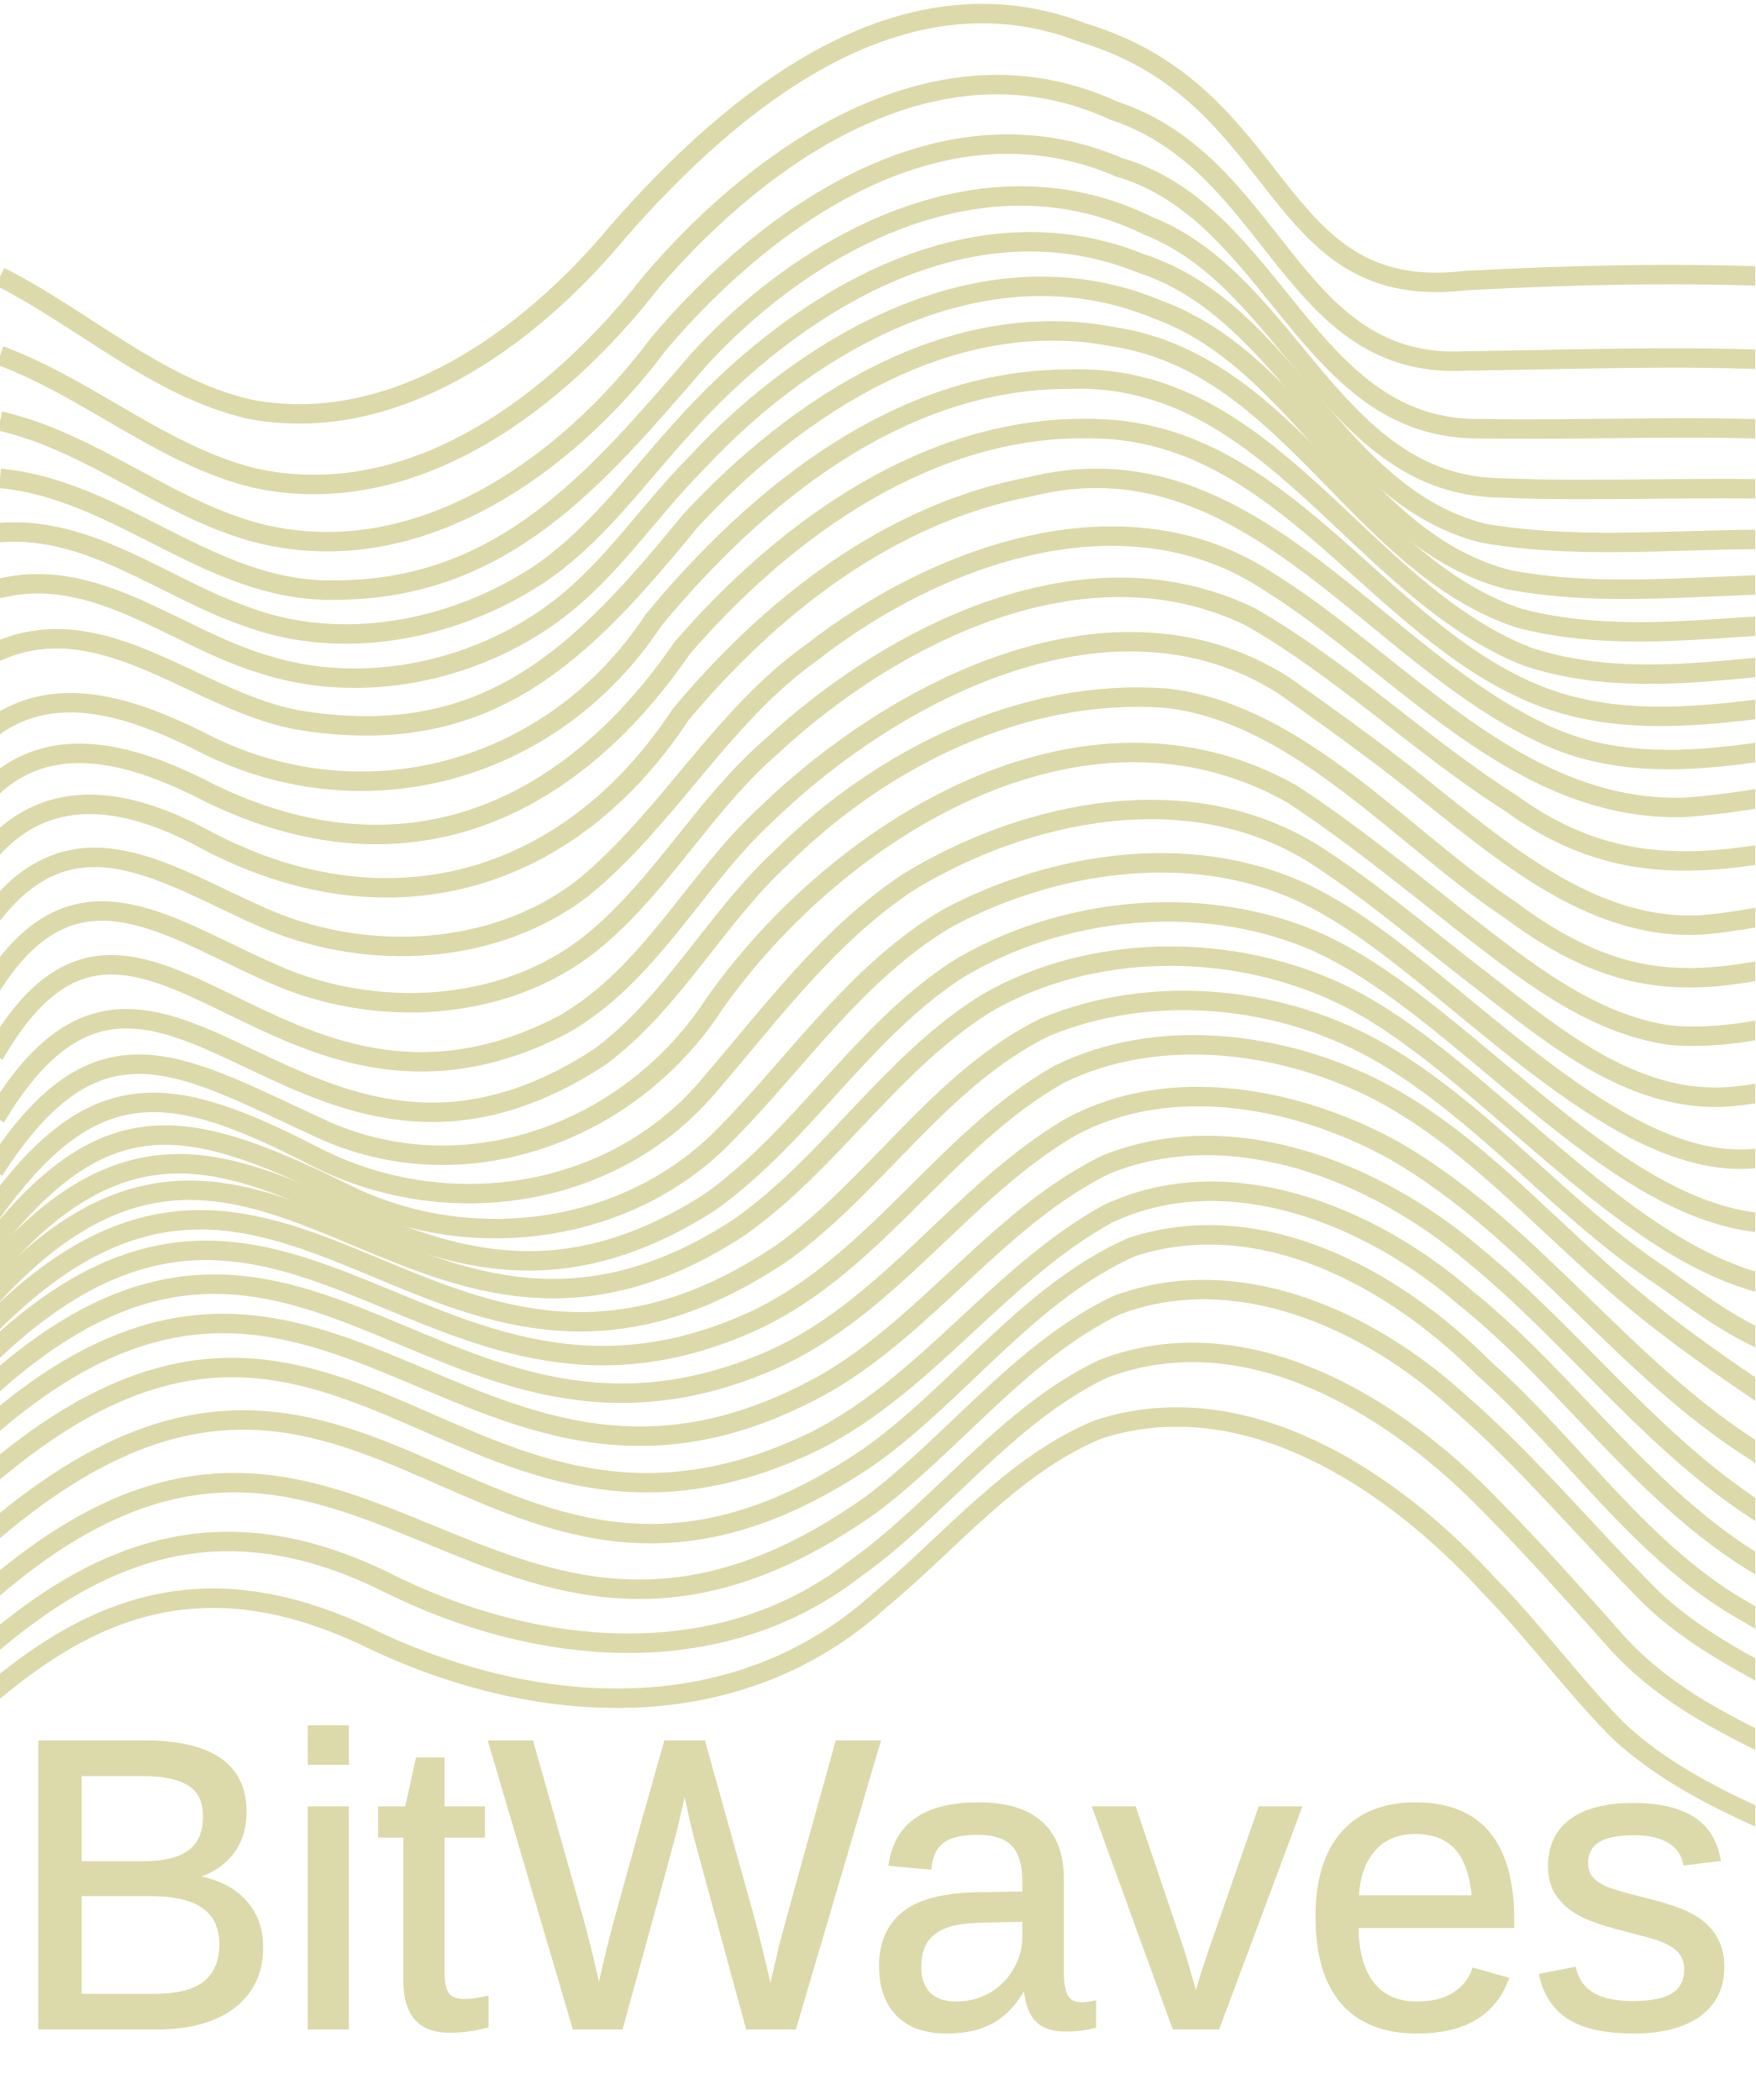
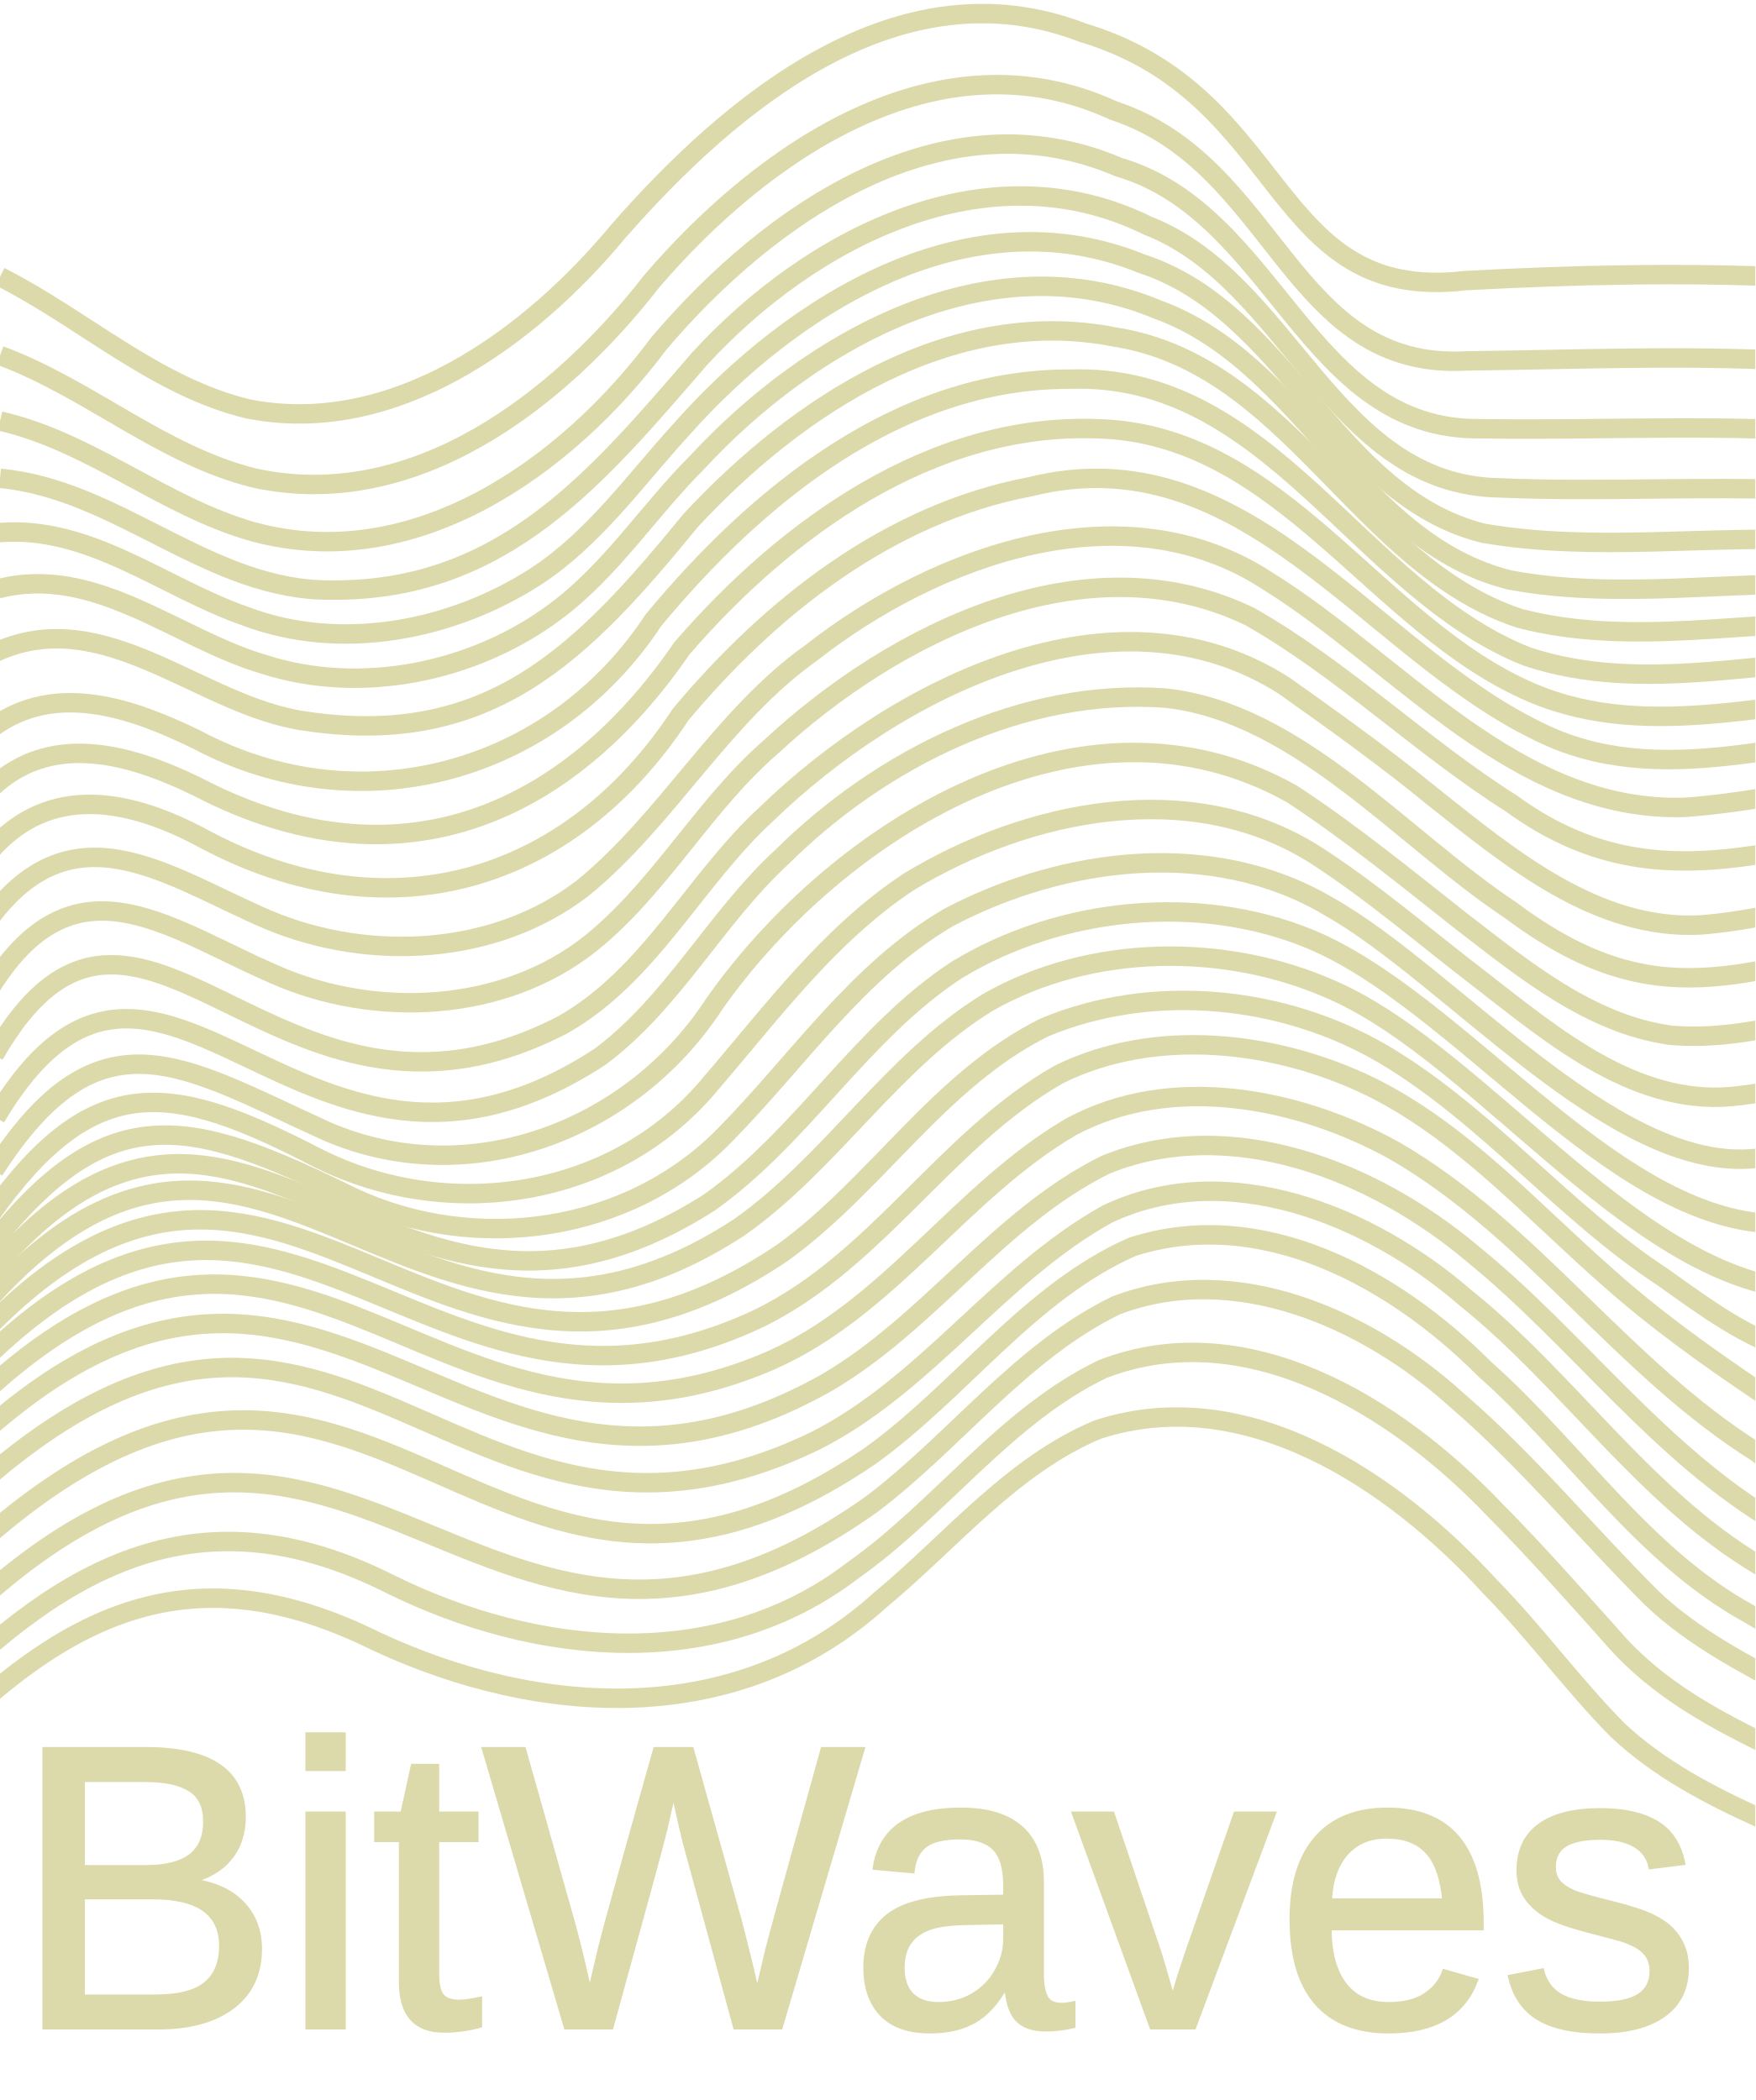
<svg xmlns="http://www.w3.org/2000/svg" width="361" height="432" viewBox="0 8 361 432">
  <defs>
    <clipPath id="clip-path">
      <rect id="Rectangle_1" data-name="Rectangle 1" width="361" height="432" transform="translate(17.596)" fill="none" />
    </clipPath>
  </defs>
  <g id="Group_2" data-name="Group 2" transform="translate(-17.596)">
    <g id="Group_1" data-name="Group 1" clip-path="url(#clip-path)">
-       <text x="19" y="425" font-family="Arial" font-size="85" fill="#dcdaab" stroke="#dcdaab">BitWaves</text>
+       <text x="20" y="425" font-family="Arial" font-size="83" fill="#dcdaab" stroke="#dcdaab">BitWaves</text>
      <path id="Path_1" data-name="Path 1" d="M17.6,64.92c17.206,8.7,31.975,22.6,50.98,27.19,29.957,5.932,58-14.609,76.17-36.51,23.4-26.764,57.907-55.459,95.56-40.869,42.449,12.731,38.21,55.749,78.619,51,22.411-1.208,44.455-1.717,67.211-.691" fill="none" stroke="#dcdaab" stroke-miterlimit="10" stroke-width="4" />
      <path id="Path_2" data-name="Path 2" d="M17.6,81.13c18.252,6.754,33.258,20.486,52.27,25.2,32.84,7.2,62.7-15.936,81.729-40.43,23-26.844,59.076-51.76,95.122-35.118,33.454,11.032,36.168,53.631,72.618,51.459,22.042-.259,43.728-1.187,66.081-.051" fill="none" stroke="#dcdaab" stroke-miterlimit="10" stroke-width="4" />
      <path id="Path_3" data-name="Path 3" d="M17.6,94.61c18.755,4.3,33.719,17.624,52.1,22.79,33.093,9.007,64.493-13.348,83.409-38.751,22.753-26.81,58.522-51.7,94.6-36.258,32.32,9.467,38.635,54.333,74.418,53.8,21.5.37,42.661-.748,64.461.319" fill="none" stroke="#dcdaab" stroke-miterlimit="10" stroke-width="4" />
      <path id="Path_4" data-name="Path 4" d="M17.6,106.4c24.422,2.26,43.126,23.209,68.15,22.99,35.451.278,54.66-23.243,75.739-47.6,22.882-24.948,59.187-43.679,92.242-27.328,29.157,11.381,37.872,53.334,72.279,53.9,21.028.92,41.737-.458,63.07.5" fill="none" stroke="#dcdaab" stroke-miterlimit="10" stroke-width="4" />
      <path id="Path_5" data-name="Path 5" d="M17.436,117.56c18.651-1.517,33.832,11.369,50.62,17.2,19.6,7.42,42.452,3,59.74-8.17,11.931-7.765,20.382-19.776,29.81-30.11,23.122-26.142,59.372-48.652,94.79-34.239,29.889,9.737,39.557,47.689,70.2,55.44,23.075,4,46.684.252,70.211,1.559" fill="none" stroke="#dcdaab" stroke-miterlimit="10" stroke-width="4" />
      <path id="Path_6" data-name="Path 6" d="M17.166,129.14c19.887-5.183,36.561,10.183,54.65,15.51,20.043,6.464,43.317,1.647,60.05-10.88,11.389-8.463,19.18-20.745,29.08-30.63,23.494-25.378,60.16-45.923,94.79-31.439,29.673,10.81,41.115,47.86,72.36,55.609,22.738,4.24,45.834-.046,69.04.98" fill="none" stroke="#dcdaab" stroke-miterlimit="10" stroke-width="4" />
      <path id="Path_7" data-name="Path 7" d="M16.706,142.16c22.411-10.235,42,11.087,63.57,14.17,38.218,5.769,57.28-14.269,79.349-41.241,22-23.739,53.559-44.4,87.261-37.759,36.009,5.661,50.082,46.9,83.2,57.861,23.318,6.1,47.673.168,71.63.879" fill="none" stroke="#dcdaab" stroke-miterlimit="10" stroke-width="4" />
      <path id="Path_8" data-name="Path 8" d="M16.026,157.69c13.064-9.622,29.039-3.9,42.13,2.511,33.493,17.77,73.116,6.85,93.819-24.6,21.256-25.7,50.572-49.674,85.531-49.6,41.261-1.5,59.524,43.37,94.129,57.051,23.97,8.015,49.493.246,74.3.459" fill="none" stroke="#dcdaab" stroke-miterlimit="10" stroke-width="4" />
      <path id="Path_9" data-name="Path 9" d="M15.6,170.34c13.259-12.925,31.3-6.387,45.57,1.011,39.2,18.87,73.178,4.279,96.7-30.013,21.359-24.7,51.341-46.379,85.361-45.138,38.031.933,57.16,40.658,89.6,54.38,24.565,10.358,51.267.751,76.96.29" fill="none" stroke="#dcdaab" stroke-miterlimit="10" stroke-width="4" />
      <path id="Path_10" data-name="Path 10" d="M15.366,183.33c12.537-14.671,29.509-10.752,44.52-2.578,37.28,19.76,74.7,9.255,97.689-25.764,18.607-22.233,42.864-41.357,71.921-46.868,43.881-10.95,69.419,33.335,104.24,50.211,24.947,12.689,52.775,1.257,79.1-.121" fill="none" stroke="#dcdaab" stroke-miterlimit="10" stroke-width="4" />
      <path id="Path_11" data-name="Path 11" d="M15.446,196.94c17.446-23.435,36.69-8.55,57.32.281,20.679,8.674,46.612,7.436,64.72-6.551,17.513-14.3,28.461-35.255,47.071-48.459,25.592-20.024,64.239-34.063,93.859-14.621,27.224,16.947,51.076,47.64,85.8,46.491,16.872-1.228,33.219-5.737,50.19-7.741" fill="none" stroke="#dcdaab" stroke-miterlimit="10" stroke-width="4" />
      <path id="Path_12" data-name="Path 12" d="M15.786,210.9c17.826-28.291,37.4-11,60.34-1.568,20.916,8.368,47.08,6.515,64.56-8.6,13.393-11.469,22.176-27.569,35.481-39.1,25.283-23.5,64.725-43.163,98.519-26.771,19.074,10.843,35.265,26.743,53.75,38.431,28.621,20.884,54.174,8.722,85.46,3.88" fill="none" stroke="#dcdaab" stroke-miterlimit="10" stroke-width="4" />
      <path id="Path_13" data-name="Path 13" d="M16.386,225c29.783-51.818,57.5,24.77,117-6.211,17.92-10.174,27.1-29.831,41.89-43.369,26.588-25.764,71.521-48.73,106.49-26.321,10.133,7.192,21,14.968,30.64,22.9,15.842,12.544,33.665,27.464,55.09,26.27,14.789-1.2,28.93-5.97,43.71-8.29" fill="none" stroke="#dcdaab" stroke-miterlimit="10" stroke-width="4" />
      <path id="Path_14" data-name="Path 14" d="M16.7,237.87C50.678,180.99,79.111,266,141.046,225.36c14.944-11.129,23.766-28.529,37.31-41.02,20.5-20.338,49.689-34.906,79.04-32.721,27.246,3.014,48.72,28.956,70.851,43.6,30.1,22.568,47.594,12.389,80.639,6.121" fill="none" stroke="#dcdaab" stroke-miterlimit="10" stroke-width="4" />
      <path id="Path_15" data-name="Path 15" d="M16.356,248.78c21.749-33.906,38.6-21.6,68.37-8.088,29.244,12.7,62.836-.054,79.819-26.234,25.372-35.981,75.86-67.368,118.8-43.1,12.047,7.885,23.571,17.312,34.889,26.23,12.822,9.867,26.434,21.094,42.95,23.38,16.3,1.42,31.9-5.027,47.92-7.68" fill="none" stroke="#dcdaab" stroke-miterlimit="10" stroke-width="4" />
      <path id="Path_16" data-name="Path 16" d="M15.486,258.07c21.353-30.169,37.251-27.491,67.34-11.919,26.965,13.61,61.492,8.408,81.05-15.382,12.693-14.767,24.342-30.622,40.7-41.409,24.468-14.827,57.754-21.624,83.29-5.66,11.8,7.571,22.722,17,33.85,25.55,15.545,12.03,32.978,27.047,54.01,24.1,11.913-1.477,23.779-5.269,35.61-7.63" fill="none" stroke="#dcdaab" stroke-miterlimit="10" stroke-width="4" />
      <path id="Path_17" data-name="Path 17" d="M14.236,266.13c25.16-33.017,42.117-28.432,75.81-11.869,25.314,11.837,57.07,7.439,76.79-12.922,14.966-15.222,27.169-33.672,45.85-44.6,23.7-12.5,54.435-16.4,78.27-2.22,24.778,13.931,57.861,53.985,86.76,51.871,12.614-.947,25.018-4.983,37.43-7.611" fill="none" stroke="#dcdaab" stroke-miterlimit="10" stroke-width="4" />
      <path id="Path_18" data-name="Path 18" d="M12.746,273.32c54-68.571,82.7,25.688,150.84-18.021,19.077-13.578,31.2-34.995,50.86-47.819,21.17-12.835,49.514-15.792,72.54-6.321,30.326,12.542,61.072,56.5,94.15,58.522,13.242-.077,26.174-4.458,39.1-7.261" fill="none" stroke="#dcdaab" stroke-miterlimit="10" stroke-width="4" />
      <path id="Path_19" data-name="Path 19" d="M11.126,280.13c58.854-71.639,89.145,25.791,158.53-19.671,18.872-13.286,31.355-34.148,51.12-46.259,21.094-12.057,48.889-12.362,70.91-2.5,31.628,13.944,63.806,62.069,99.53,61.762,11.538-.583,23.248-4.044,34.53-6.6" fill="none" stroke="#dcdaab" stroke-miterlimit="10" stroke-width="4" />
      <path id="Path_20" data-name="Path 20" d="M9.276,287.41c65.483-75.221,95.385,28.138,169.26-21.71,19.262-13.9,32.305-35.657,53.86-46.34,22.27-9.321,49.277-6.585,69.94,5.64,21.069,12.555,36.8,32.316,57.271,45.75,8.5,6.031,17.2,12.623,27.389,15.47,14.863,3.858,30.253-1.21,44.89-4.27" fill="none" stroke="#dcdaab" stroke-miterlimit="10" stroke-width="4" />
      <path id="Path_21" data-name="Path 21" d="M7.406,294.93c65.721-73.151,94.751,15.631,163.77-14.579C196.932,269.177,211.4,242.6,235.4,229.01c19.848-9.786,44.669-6.911,64.13,2.569,18.83,9.342,33.081,25.433,48.65,39.081,9.665,8.672,20.238,16.21,30.97,23.47,17.223,13.059,39.2,9.318,58.79,4.63" fill="none" stroke="#dcdaab" stroke-miterlimit="10" stroke-width="4" />
      <path id="Path_22" data-name="Path 22" d="M5.676,303.09c71.373-76.115,98.472,16.292,170.71-15.349,24.193-10.782,38.94-34.773,61.45-47.911,20.617-11.167,46.823-6.034,66.53,4.869,28.31,16.361,47,44.871,74.67,62.15,19.822,17,40.907,17.163,65.2,10.951" fill="none" stroke="#dcdaab" stroke-miterlimit="10" stroke-width="4" />
      <path id="Path_23" data-name="Path 23" d="M4.246,312.31c78.21-81.569,106.08,23.6,183.31-19.839,21.155-12.326,35.479-34.073,57.51-44.911,25.8-10.411,55.247,1.358,75.43,18.41,21.678,17.627,38.369,41.178,62.74,55.432,21.437,16.8,39.537,17.547,65.31,11.121" fill="none" stroke="#dcdaab" stroke-miterlimit="10" stroke-width="4" />
      <path id="Path_24" data-name="Path 24" d="M3.256,323c81.939-83.36,104.708,19.041,182.16-18.669,22.811-11.576,37.666-34.229,59.87-46.551,24.693-11.789,54.09.226,73.49,17.02,22.136,17.681,38.068,42.89,63.24,56.73,24.406,17.163,39.417,19.887,68.57,12.61" fill="none" stroke="#dcdaab" stroke-miterlimit="10" stroke-width="4" />
      <path id="Path_25" data-name="Path 25" d="M2.876,335.5c88.8-90.824,110.62,28.685,193.64-27.969,18.666-13.363,32.672-33.64,53.95-43.041,26.7-8.574,53.951,6.542,72.5,25.17,18.418,16.316,32.5,38.35,54.37,50.331,28.132,16.834,40.45,22.844,73.931,14.479" fill="none" stroke="#dcdaab" stroke-miterlimit="10" stroke-width="4" />
      <path id="Path_26" data-name="Path 26" d="M2.9,347.47c85.007-88.925,110.47,29.449,194.071-30.11,17.11-12.963,30.626-31.316,50.139-40.81,24.56-9.392,51.762,2.813,70.16,19.52,14.369,12.365,26.659,27.325,40.06,40.69,8.638,8.225,19.278,13.635,29.69,19.2,19.458,12.027,41.8,14.06,63.83,8.71" fill="none" stroke="#dcdaab" stroke-miterlimit="10" stroke-width="4" />
      <path id="Path_27" data-name="Path 27" d="M2.976,358.35c28.232-28.8,56.12-43.966,94.84-24.488,29.963,14.836,67.314,18.571,95.24-2.844,17.955-12.7,31.307-31.761,51.32-41.388,29.65-11.453,60.5,7.791,80.55,28.87,8.246,8.3,16.345,17.45,24.16,26.18,9.4,10.975,21.756,17.383,34.49,23.5,20.162,10.937,43.322,13.521,65.72,8.95" fill="none" stroke="#dcdaab" stroke-miterlimit="10" stroke-width="4" />
      <path id="Path_28" data-name="Path 28" d="M3.106,368.31c28.02-28.7,53.865-41.515,91.97-22.618,33.808,15.752,74.309,17.955,103.49-8.494,14.577-12.056,27.122-27.761,44.86-35.138,30.4-9.87,60.657,10.527,80.48,32.18,9.179,9.314,17.2,20.361,26.39,29.66,8.543,8.04,18.972,13.451,29.57,18.25,20.683,10.25,43.938,13.27,66.73,9.86" fill="none" stroke="#dcdaab" stroke-miterlimit="10" stroke-width="4" />
    </g>
  </g>
</svg>
